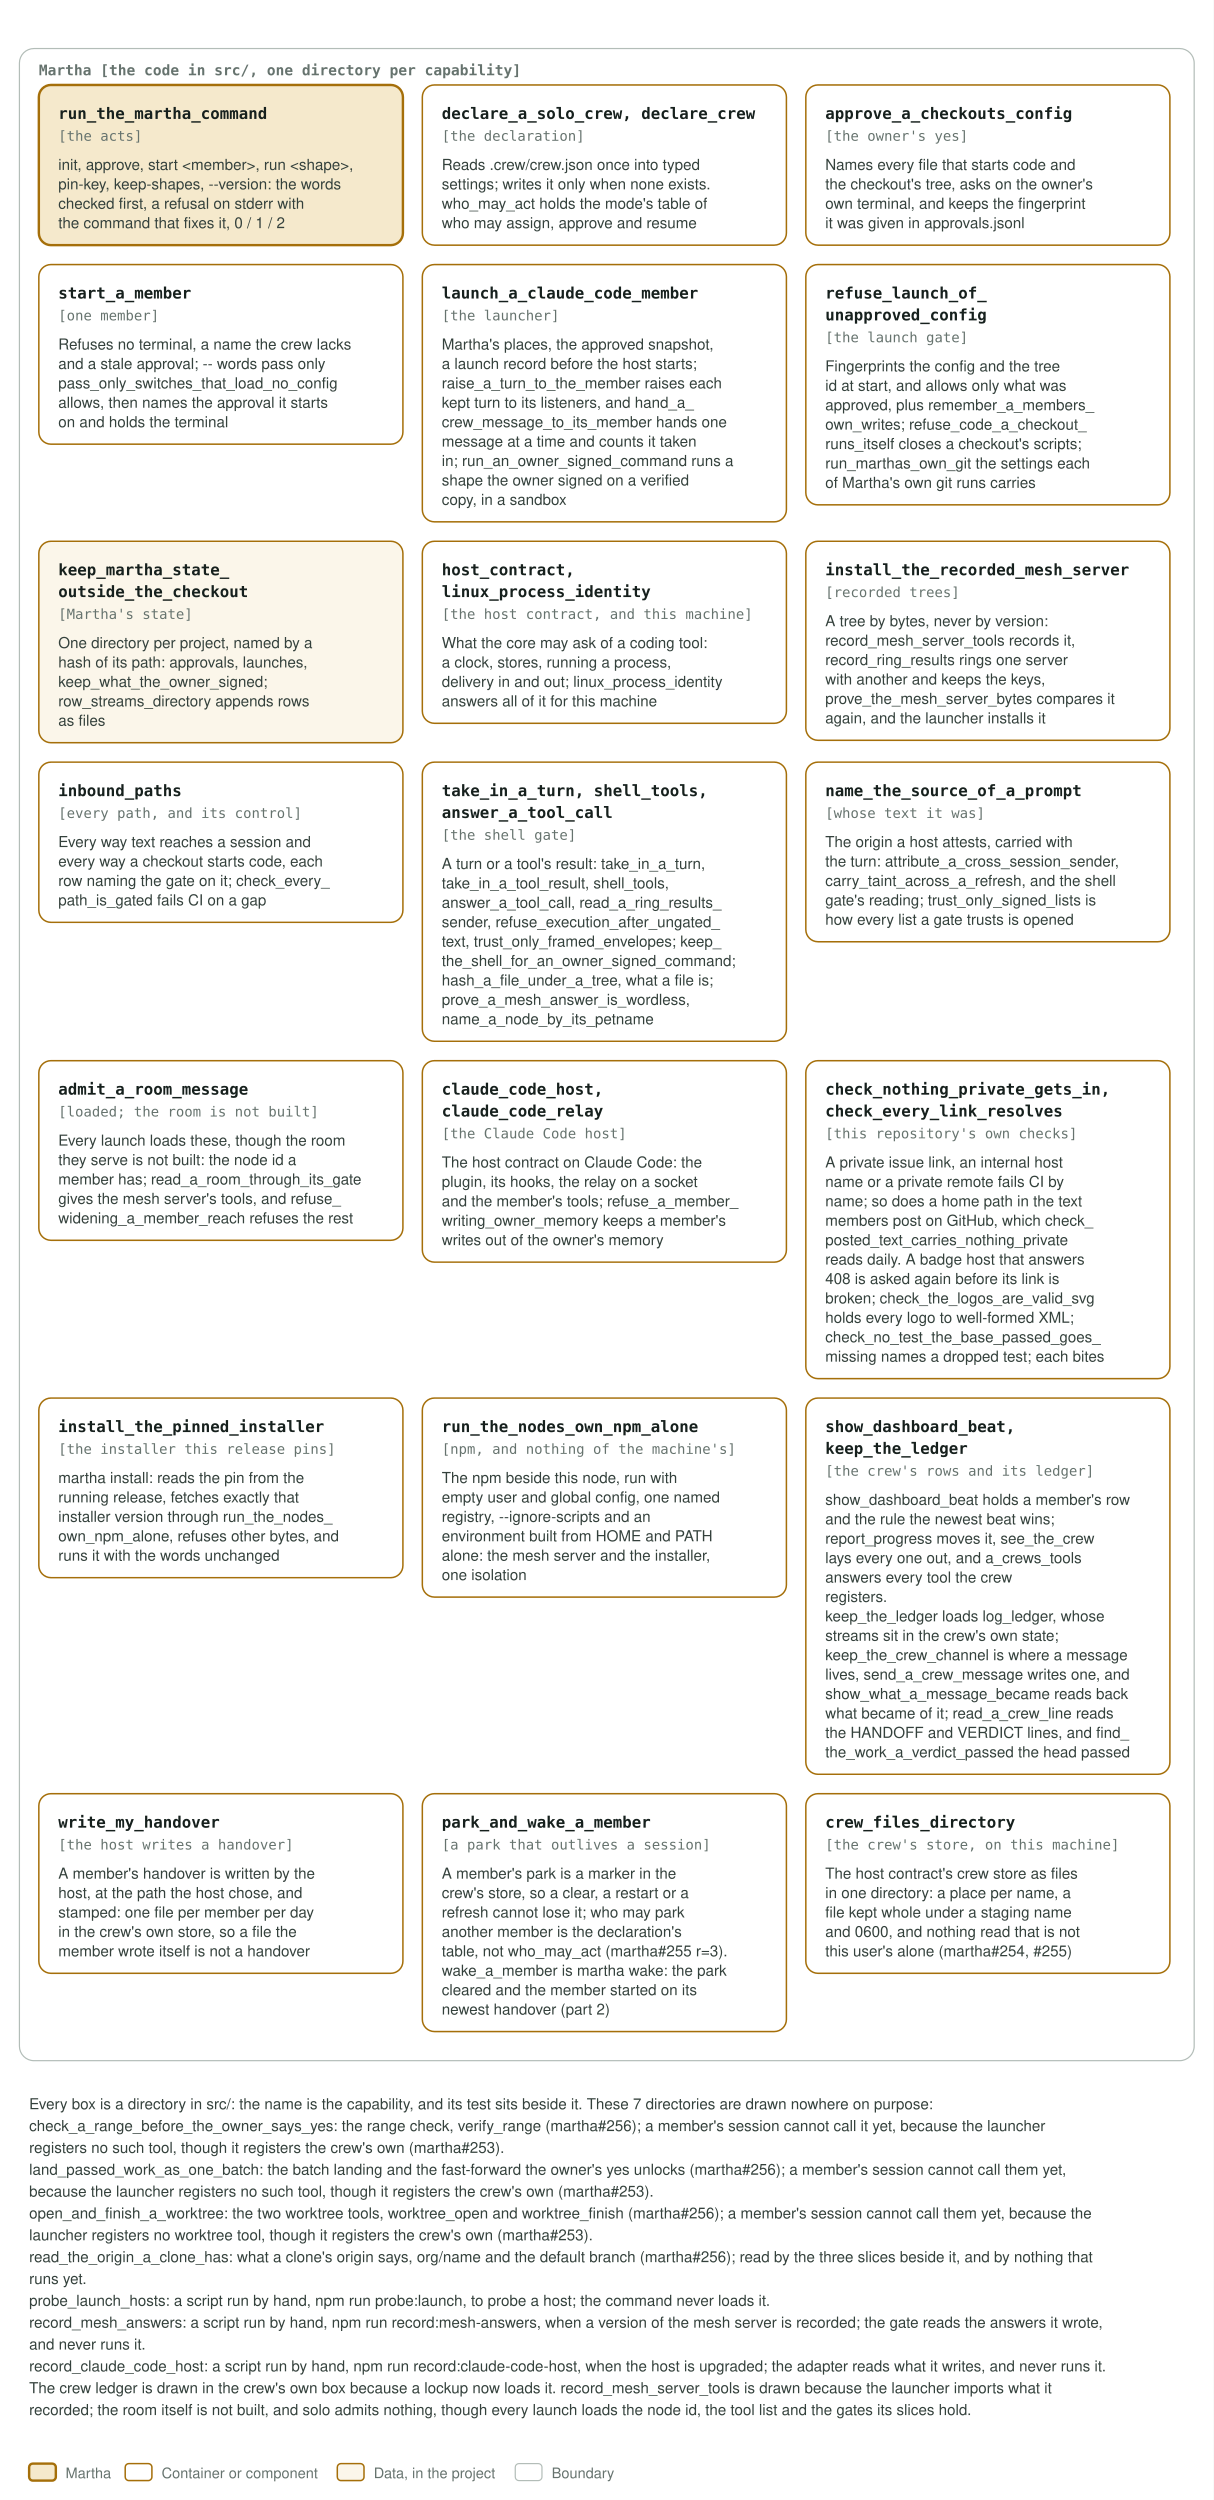
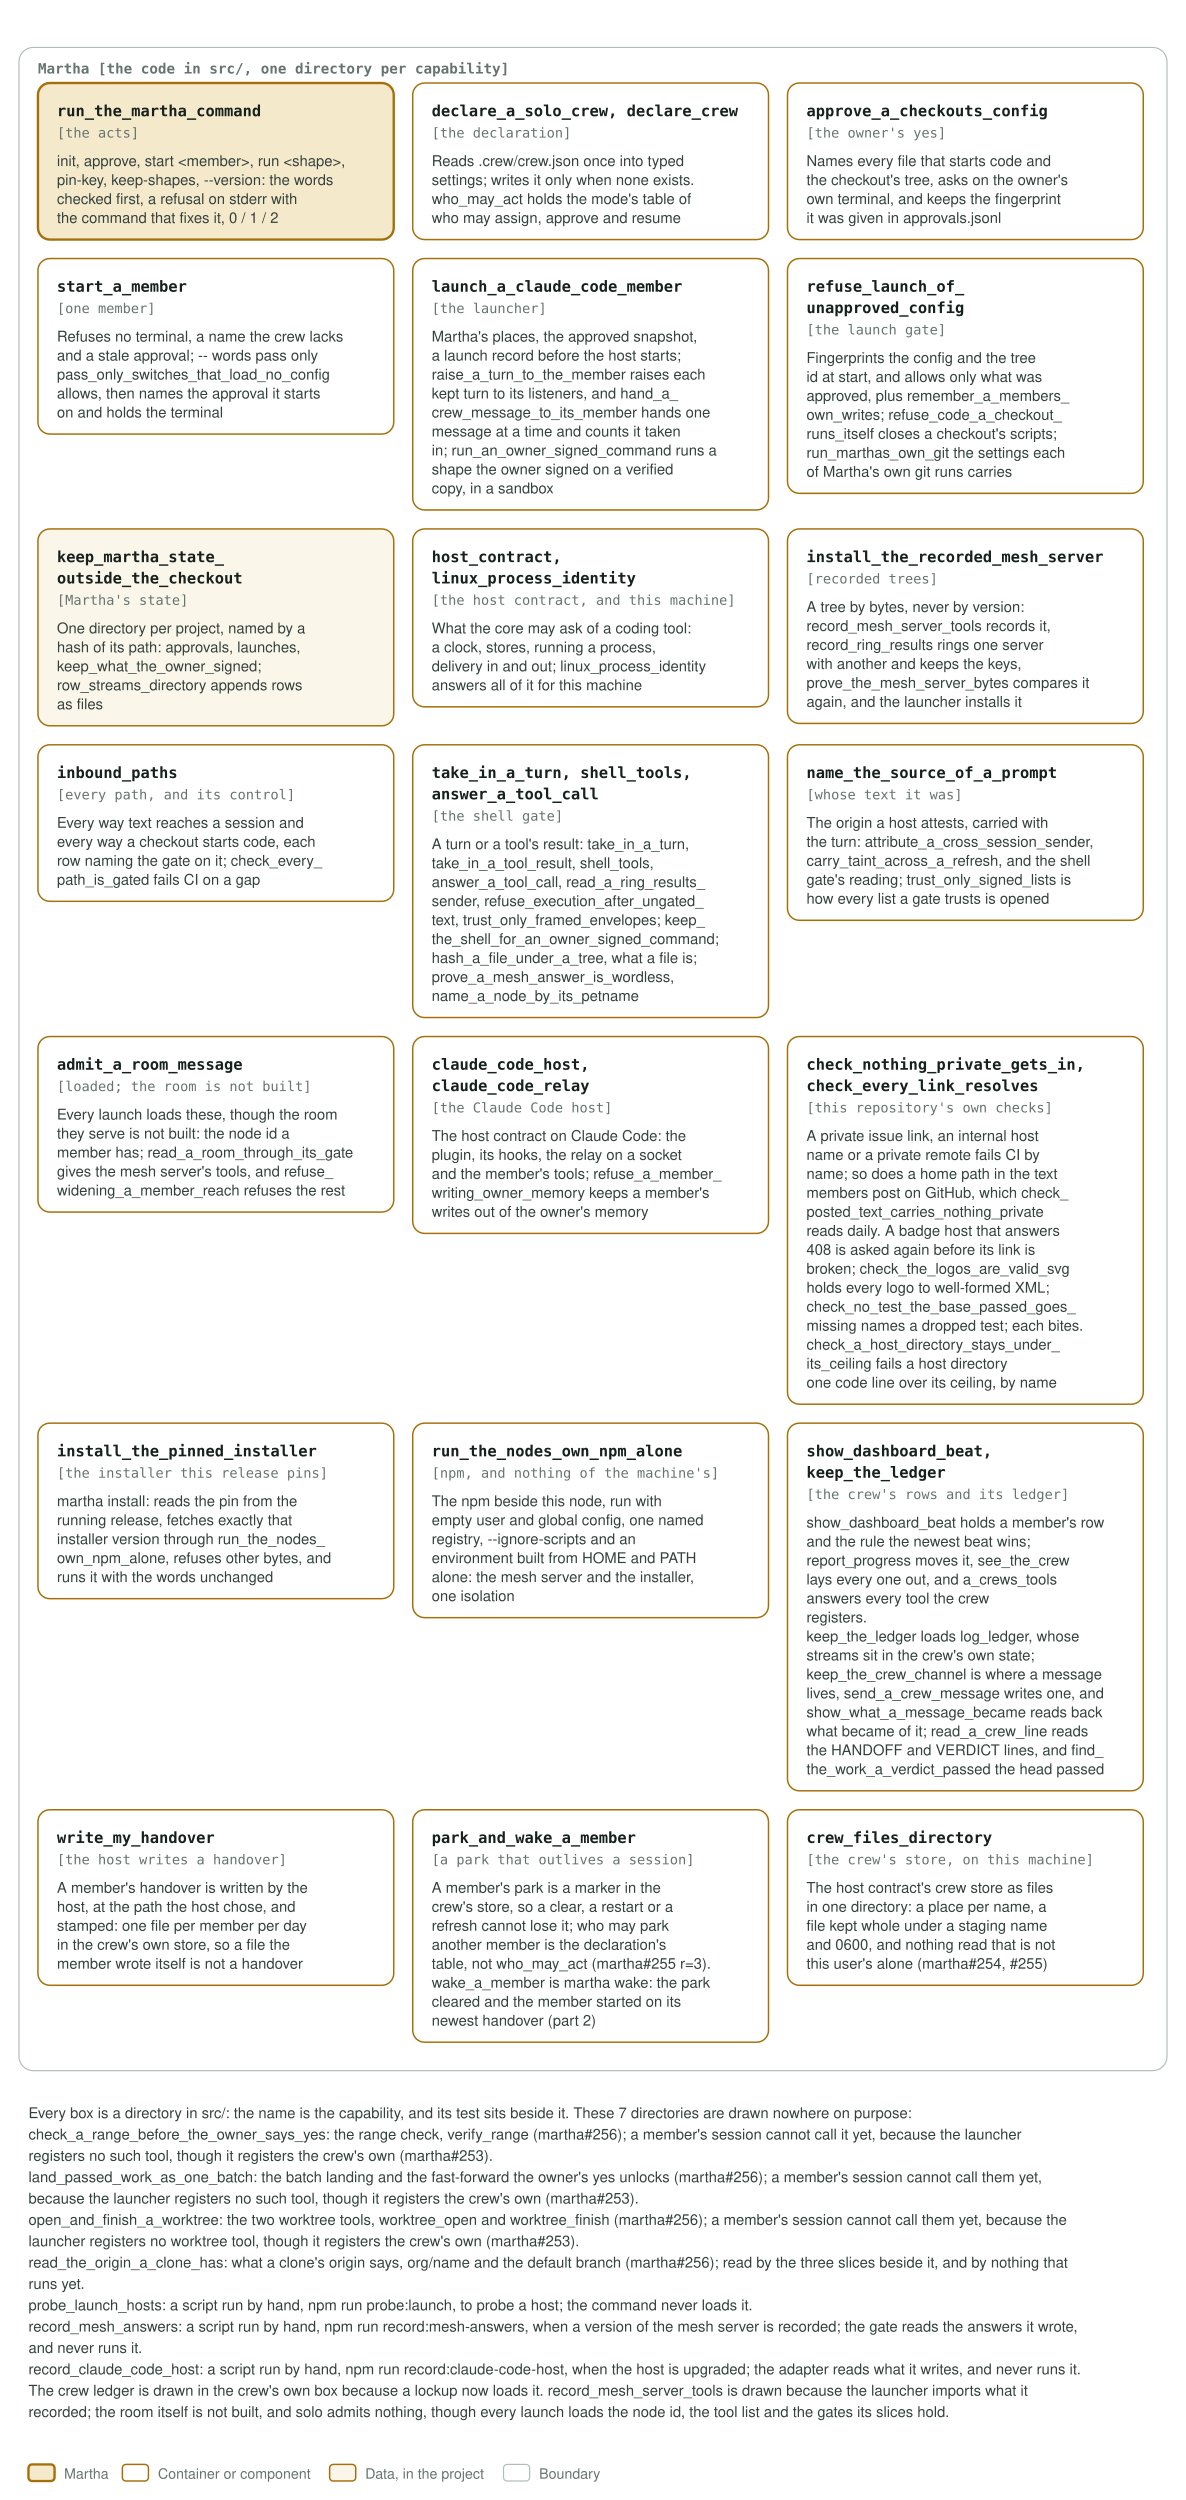
- <svg xmlns="http://www.w3.org/2000/svg" viewBox="0 0 1000 2060" role="img" aria-label="Martha components">
+ <svg xmlns="http://www.w3.org/2000/svg" viewBox="0 0 1000 2108" role="img" aria-label="Martha components">
  <style>
.t-name { font-family: "Atkinson Hyperlegible", "Segoe UI", system-ui, -apple-system, Helvetica, Arial, sans-serif; font-size: 15px; font-weight: 700; }
.t-desc { font-family: "Atkinson Hyperlegible", "Segoe UI", system-ui, -apple-system, Helvetica, Arial, sans-serif; font-size: 12.5px; }
.t-rel { font-family: "Atkinson Hyperlegible", "Segoe UI", system-ui, -apple-system, Helvetica, Arial, sans-serif; font-size: 11.5px; paint-order: stroke; stroke-width: 4px; stroke-linejoin: round; }
.t-code { font-family: "JetBrains Mono", ui-monospace, Menlo, Consolas, monospace; font-size: 13px; font-weight: 600; }
.t-type { font-family: "JetBrains Mono", ui-monospace, Menlo, Consolas, monospace; font-size: 11.5px; }
.t-bound { font-family: "JetBrains Mono", ui-monospace, Menlo, Consolas, monospace; font-size: 12px; font-weight: 600; }
.t-leg { font-family: "Atkinson Hyperlegible", "Segoe UI", system-ui, -apple-system, Helvetica, Arial, sans-serif; font-size: 12px; }
.edge { fill: none; stroke-width: 1.25; }
.edge-team { fill: none; stroke-width: 1.25; stroke-dasharray: 5 4; }
.bg { fill: #FFFFFF; }
.b-sys { fill: #F5E9CC; stroke: #A56F0A; stroke-width: 2; }
.b-per { fill: #E3EBF2; stroke: #3B5B7A; stroke-width: 1.25; }
.b-mac { fill: #E6E4EE; stroke: #5E5A78; stroke-width: 1.25; stroke-dasharray: 5 4; }
.b-ext { fill: #ECEFED; stroke: #8A9791; stroke-width: 1.25; }
.b-cmp { fill: #FFFFFF; stroke: #A56F0A; stroke-width: 1.25; }
.b-dat { fill: #FBF6EA; stroke: #A56F0A; stroke-width: 1.25; }
.b-team { fill: #FFFFFF; stroke: #5E5A78; stroke-width: 1.25; stroke-dasharray: 5 4; }
.b-later { fill: #F3F4F3; stroke: #8A9791; stroke-width: 1.25; stroke-dasharray: 5 4; }
.bound { fill: none; stroke: #B3BDB8; stroke-width: 1; }
.head { fill: #3B5B7A; }
.t-name, .t-code { fill: #16201D; }
.t-type, .t-bound, .t-leg { fill: #66736E; }
.t-desc { fill: #34413C; }
.t-rel { fill: #66736E; stroke: #FFFFFF; }
.edge, .edge-team { stroke: #8A9791; }
.arrowhead { fill: #8A9791; }
@media (prefers-color-scheme: dark) {
.bg { fill: #171F1C; }
.b-sys { fill: #3A2E13; stroke: #E3AA3C; }
.b-per { fill: #1D2A36; stroke: #8EB4D8; }
.b-mac { fill: #26243A; stroke: #A9A4C8; }
.b-ext { fill: #1C2421; stroke: #7D8B85; }
.b-cmp { fill: #171F1C; stroke: #E3AA3C; }
.b-dat { fill: #2A2414; stroke: #E3AA3C; }
.b-team { fill: #171F1C; stroke: #A9A4C8; }
.b-later { fill: #1C2421; stroke: #7D8B85; }
.bound { stroke: #4A5752; }
.head { fill: #8EB4D8; }
.t-name, .t-code { fill: #E6ECE9; }
.t-type, .t-bound, .t-leg { fill: #93A09A; }
.t-desc { fill: #C3CDC8; }
.t-rel { fill: #93A09A; stroke: #171F1C; }
.edge, .edge-team { stroke: #7D8B85; }
.arrowhead { fill: #7D8B85; }
}
</style>
  <defs>
    <marker id="a" viewBox="0 0 10 10" refX="9" refY="5" markerWidth="7" markerHeight="7" orient="auto-start-reverse">
      <path class="arrowhead" d="M0 0L10 5L0 10z" />
    </marker>
  </defs>
-   <rect class="bg" x="0" y="0" width="1000" height="2060" />
+   <rect class="bg" x="0" y="0" width="1000" height="2108" />
  <rect class="b-sys" x="32" y="70" width="300" height="132" rx="10" />
  <text class="t-code" x="48" y="98">run_the_martha_command</text>
  <text class="t-type" x="48" y="116">[the acts]</text>
  <text class="t-desc" x="48" y="140">init, approve, start &lt;member&gt;, run &lt;shape&gt;,</text>
  <text class="t-desc" x="48" y="156">pin-key, keep-shapes, --version: the words</text>
  <text class="t-desc" x="48" y="172">checked first, a refusal on stderr with</text>
  <text class="t-desc" x="48" y="188">the command that fixes it, 0 / 1 / 2</text>
  <rect class="b-cmp" x="348" y="70" width="300" height="132" rx="10" />
  <text class="t-code" x="364" y="98">declare_a_solo_crew, declare_crew</text>
  <text class="t-type" x="364" y="116">[the declaration]</text>
  <text class="t-desc" x="364" y="140">Reads .crew/crew.json once into typed</text>
  <text class="t-desc" x="364" y="156">settings; writes it only when none exists.</text>
  <text class="t-desc" x="364" y="172">who_may_act holds the mode's table of</text>
  <text class="t-desc" x="364" y="188">who may assign, approve and resume</text>
  <rect class="b-cmp" x="664" y="70" width="300" height="132" rx="10" />
  <text class="t-code" x="680" y="98">approve_a_checkouts_config</text>
  <text class="t-type" x="680" y="116">[the owner's yes]</text>
  <text class="t-desc" x="680" y="140">Names every file that starts code and</text>
  <text class="t-desc" x="680" y="156">the checkout's tree, asks on the owner's</text>
  <text class="t-desc" x="680" y="172">own terminal, and keeps the fingerprint</text>
  <text class="t-desc" x="680" y="188">it was given in approvals.jsonl</text>
  <rect class="b-cmp" x="32" y="218" width="300" height="148" rx="10" />
  <text class="t-code" x="48" y="246">start_a_member</text>
  <text class="t-type" x="48" y="264">[one member]</text>
  <text class="t-desc" x="48" y="288">Refuses no terminal, a name the crew lacks</text>
  <text class="t-desc" x="48" y="304">and a stale approval; -- words pass only</text>
  <text class="t-desc" x="48" y="320">pass_only_switches_that_load_no_config</text>
  <text class="t-desc" x="48" y="336">allows, then names the approval it starts</text>
  <text class="t-desc" x="48" y="352">on and holds the terminal</text>
  <rect class="b-cmp" x="348" y="218" width="300" height="212" rx="10" />
  <text class="t-code" x="364" y="246">launch_a_claude_code_member</text>
  <text class="t-type" x="364" y="264">[the launcher]</text>
  <text class="t-desc" x="364" y="288">Martha's places, the approved snapshot,</text>
  <text class="t-desc" x="364" y="304">a launch record before the host starts;</text>
  <text class="t-desc" x="364" y="320">raise_a_turn_to_the_member raises each</text>
  <text class="t-desc" x="364" y="336">kept turn to its listeners, and hand_a_</text>
  <text class="t-desc" x="364" y="352">crew_message_to_its_member hands one</text>
  <text class="t-desc" x="364" y="368">message at a time and counts it taken</text>
  <text class="t-desc" x="364" y="384">in; run_an_owner_signed_command runs a</text>
  <text class="t-desc" x="364" y="400">shape the owner signed on a verified</text>
  <text class="t-desc" x="364" y="416">copy, in a sandbox</text>
  <rect class="b-cmp" x="664" y="218" width="300" height="198" rx="10" />
  <text class="t-code" x="680" y="246">refuse_launch_of_</text>
  <text class="t-code" x="680" y="264">unapproved_config</text>
  <text class="t-type" x="680" y="282">[the launch gate]</text>
  <text class="t-desc" x="680" y="306">Fingerprints the config and the tree</text>
  <text class="t-desc" x="680" y="322">id at start, and allows only what was</text>
  <text class="t-desc" x="680" y="338">approved, plus remember_a_members_</text>
  <text class="t-desc" x="680" y="354">own_writes; refuse_code_a_checkout_</text>
  <text class="t-desc" x="680" y="370">runs_itself closes a checkout's scripts;</text>
  <text class="t-desc" x="680" y="386">run_marthas_own_git the settings each</text>
  <text class="t-desc" x="680" y="402">of Martha's own git runs carries</text>
  <rect class="b-dat" x="32" y="446" width="300" height="166" rx="10" />
  <text class="t-code" x="48" y="474">keep_martha_state_</text>
  <text class="t-code" x="48" y="492">outside_the_checkout</text>
  <text class="t-type" x="48" y="510">[Martha's state]</text>
  <text class="t-desc" x="48" y="534">One directory per project, named by a</text>
  <text class="t-desc" x="48" y="550">hash of its path: approvals, launches,</text>
  <text class="t-desc" x="48" y="566">keep_what_the_owner_signed;</text>
  <text class="t-desc" x="48" y="582">row_streams_directory appends rows</text>
  <text class="t-desc" x="48" y="598">as files</text>
  <rect class="b-cmp" x="348" y="446" width="300" height="150" rx="10" />
  <text class="t-code" x="364" y="474">host_contract,</text>
  <text class="t-code" x="364" y="492">linux_process_identity</text>
  <text class="t-type" x="364" y="510">[the host contract, and this machine]</text>
  <text class="t-desc" x="364" y="534">What the core may ask of a coding tool:</text>
  <text class="t-desc" x="364" y="550">a clock, stores, running a process,</text>
  <text class="t-desc" x="364" y="566">delivery in and out; linux_process_identity</text>
  <text class="t-desc" x="364" y="582">answers all of it for this machine</text>
  <rect class="b-cmp" x="664" y="446" width="300" height="164" rx="10" />
  <text class="t-code" x="680" y="474">install_the_recorded_mesh_server</text>
  <text class="t-type" x="680" y="492">[recorded trees]</text>
  <text class="t-desc" x="680" y="516">A tree by bytes, never by version:</text>
  <text class="t-desc" x="680" y="532">record_mesh_server_tools records it,</text>
  <text class="t-desc" x="680" y="548">record_ring_results rings one server</text>
  <text class="t-desc" x="680" y="564">with another and keeps the keys,</text>
  <text class="t-desc" x="680" y="580">prove_the_mesh_server_bytes compares it</text>
  <text class="t-desc" x="680" y="596">again, and the launcher installs it</text>
  <rect class="b-cmp" x="32" y="628" width="300" height="132" rx="10" />
  <text class="t-code" x="48" y="656">inbound_paths</text>
  <text class="t-type" x="48" y="674">[every path, and its control]</text>
  <text class="t-desc" x="48" y="698">Every way text reaches a session and</text>
  <text class="t-desc" x="48" y="714">every way a checkout starts code, each</text>
  <text class="t-desc" x="48" y="730">row naming the gate on it; check_every_</text>
  <text class="t-desc" x="48" y="746">path_is_gated fails CI on a gap</text>
  <rect class="b-cmp" x="348" y="628" width="300" height="230" rx="10" />
  <text class="t-code" x="364" y="656">take_in_a_turn, shell_tools,</text>
  <text class="t-code" x="364" y="674">answer_a_tool_call</text>
  <text class="t-type" x="364" y="692">[the shell gate]</text>
  <text class="t-desc" x="364" y="716">A turn or a tool's result: take_in_a_turn,</text>
  <text class="t-desc" x="364" y="732">take_in_a_tool_result, shell_tools,</text>
  <text class="t-desc" x="364" y="748">answer_a_tool_call, read_a_ring_results_</text>
  <text class="t-desc" x="364" y="764">sender, refuse_execution_after_ungated_</text>
  <text class="t-desc" x="364" y="780">text, trust_only_framed_envelopes; keep_</text>
  <text class="t-desc" x="364" y="796">the_shell_for_an_owner_signed_command;</text>
  <text class="t-desc" x="364" y="812">hash_a_file_under_a_tree, what a file is;</text>
  <text class="t-desc" x="364" y="828">prove_a_mesh_answer_is_wordless,</text>
  <text class="t-desc" x="364" y="844">name_a_node_by_its_petname</text>
  <rect class="b-cmp" x="664" y="628" width="300" height="148" rx="10" />
  <text class="t-code" x="680" y="656">name_the_source_of_a_prompt</text>
  <text class="t-type" x="680" y="674">[whose text it was]</text>
  <text class="t-desc" x="680" y="698">The origin a host attests, carried with</text>
  <text class="t-desc" x="680" y="714">the turn: attribute_a_cross_session_sender,</text>
  <text class="t-desc" x="680" y="730">carry_taint_across_a_refresh, and the shell</text>
  <text class="t-desc" x="680" y="746">gate's reading; trust_only_signed_lists is</text>
  <text class="t-desc" x="680" y="762">how every list a gate trusts is opened</text>
  <rect class="b-cmp" x="32" y="874" width="300" height="148" rx="10" />
  <text class="t-code" x="48" y="902">admit_a_room_message</text>
  <text class="t-type" x="48" y="920">[loaded; the room is not built]</text>
  <text class="t-desc" x="48" y="944">Every launch loads these, though the room</text>
  <text class="t-desc" x="48" y="960">they serve is not built: the node id a</text>
  <text class="t-desc" x="48" y="976">member has; read_a_room_through_its_gate</text>
  <text class="t-desc" x="48" y="992">gives the mesh server's tools, and refuse_</text>
  <text class="t-desc" x="48" y="1008">widening_a_member_reach refuses the rest</text>
  <rect class="b-cmp" x="348" y="874" width="300" height="166" rx="10" />
  <text class="t-code" x="364" y="902">claude_code_host,</text>
  <text class="t-code" x="364" y="920">claude_code_relay</text>
  <text class="t-type" x="364" y="938">[the Claude Code host]</text>
  <text class="t-desc" x="364" y="962">The host contract on Claude Code: the</text>
  <text class="t-desc" x="364" y="978">plugin, its hooks, the relay on a socket</text>
  <text class="t-desc" x="364" y="994">and the member's tools; refuse_a_member_</text>
  <text class="t-desc" x="364" y="1010">writing_owner_memory keeps a member's</text>
  <text class="t-desc" x="364" y="1026">writes out of the owner's memory</text>
-   <rect class="b-cmp" x="664" y="874" width="300" height="262" rx="10" />
+   <rect class="b-cmp" x="664" y="874" width="300" height="310" rx="10" />
  <text class="t-code" x="680" y="902">check_nothing_private_gets_in,</text>
  <text class="t-code" x="680" y="920">check_every_link_resolves</text>
  <text class="t-type" x="680" y="938">[this repository's own checks]</text>
  <text class="t-desc" x="680" y="962">A private issue link, an internal host</text>
  <text class="t-desc" x="680" y="978">name or a private remote fails CI by</text>
  <text class="t-desc" x="680" y="994">name; so does a home path in the text</text>
  <text class="t-desc" x="680" y="1010">members post on GitHub, which check_</text>
  <text class="t-desc" x="680" y="1026">posted_text_carries_nothing_private</text>
  <text class="t-desc" x="680" y="1042">reads daily. A badge host that answers</text>
  <text class="t-desc" x="680" y="1058">408 is asked again before its link is</text>
  <text class="t-desc" x="680" y="1074">broken; check_the_logos_are_valid_svg</text>
  <text class="t-desc" x="680" y="1090">holds every logo to well-formed XML;</text>
  <text class="t-desc" x="680" y="1106">check_no_test_the_base_passed_goes_</text>
-   <text class="t-desc" x="680" y="1122">missing names a dropped test; each bites</text>
-   <rect class="b-cmp" x="32" y="1152" width="300" height="148" rx="10" />
-   <text class="t-code" x="48" y="1180">install_the_pinned_installer</text>
-   <text class="t-type" x="48" y="1198">[the installer this release pins]</text>
-   <text class="t-desc" x="48" y="1222">martha install: reads the pin from the</text>
-   <text class="t-desc" x="48" y="1238">running release, fetches exactly that</text>
-   <text class="t-desc" x="48" y="1254">installer version through run_the_nodes_</text>
-   <text class="t-desc" x="48" y="1270">own_npm_alone, refuses other bytes, and</text>
-   <text class="t-desc" x="48" y="1286">runs it with the words unchanged</text>
-   <rect class="b-cmp" x="348" y="1152" width="300" height="164" rx="10" />
-   <text class="t-code" x="364" y="1180">run_the_nodes_own_npm_alone</text>
-   <text class="t-type" x="364" y="1198">[npm, and nothing of the machine's]</text>
-   <text class="t-desc" x="364" y="1222">The npm beside this node, run with</text>
-   <text class="t-desc" x="364" y="1238">empty user and global config, one named</text>
-   <text class="t-desc" x="364" y="1254">registry, --ignore-scripts and an</text>
-   <text class="t-desc" x="364" y="1270">environment built from HOME and PATH</text>
-   <text class="t-desc" x="364" y="1286">alone: the mesh server and the installer,</text>
-   <text class="t-desc" x="364" y="1302">one isolation</text>
-   <rect class="b-cmp" x="664" y="1152" width="300" height="310" rx="10" />
-   <text class="t-code" x="680" y="1180">show_dashboard_beat,</text>
-   <text class="t-code" x="680" y="1198">keep_the_ledger</text>
-   <text class="t-type" x="680" y="1216">[the crew's rows and its ledger]</text>
-   <text class="t-desc" x="680" y="1240">show_dashboard_beat holds a member's row</text>
-   <text class="t-desc" x="680" y="1256">and the rule the newest beat wins;</text>
-   <text class="t-desc" x="680" y="1272">report_progress moves it, see_the_crew</text>
-   <text class="t-desc" x="680" y="1288">lays every one out, and a_crews_tools</text>
-   <text class="t-desc" x="680" y="1304">answers every tool the crew</text>
-   <text class="t-desc" x="680" y="1320">registers.</text>
-   <text class="t-desc" x="680" y="1336">keep_the_ledger loads log_ledger, whose</text>
-   <text class="t-desc" x="680" y="1352">streams sit in the crew's own state;</text>
-   <text class="t-desc" x="680" y="1368">keep_the_crew_channel is where a message</text>
-   <text class="t-desc" x="680" y="1384">lives, send_a_crew_message writes one, and</text>
-   <text class="t-desc" x="680" y="1400">show_what_a_message_became reads back</text>
-   <text class="t-desc" x="680" y="1416">what became of it; read_a_crew_line reads</text>
-   <text class="t-desc" x="680" y="1432">the HANDOFF and VERDICT lines, and find_</text>
-   <text class="t-desc" x="680" y="1448">the_work_a_verdict_passed the head passed</text>
-   <rect class="b-cmp" x="32" y="1478" width="300" height="148" rx="10" />
-   <text class="t-code" x="48" y="1506">write_my_handover</text>
-   <text class="t-type" x="48" y="1524">[the host writes a handover]</text>
-   <text class="t-desc" x="48" y="1548">A member's handover is written by the</text>
-   <text class="t-desc" x="48" y="1564">host, at the path the host chose, and</text>
-   <text class="t-desc" x="48" y="1580">stamped: one file per member per day</text>
-   <text class="t-desc" x="48" y="1596">in the crew's own store, so a file the</text>
-   <text class="t-desc" x="48" y="1612">member wrote itself is not a handover</text>
-   <rect class="b-cmp" x="348" y="1478" width="300" height="196" rx="10" />
-   <text class="t-code" x="364" y="1506">park_and_wake_a_member</text>
-   <text class="t-type" x="364" y="1524">[a park that outlives a session]</text>
-   <text class="t-desc" x="364" y="1548">A member's park is a marker in the</text>
-   <text class="t-desc" x="364" y="1564">crew's store, so a clear, a restart or a</text>
-   <text class="t-desc" x="364" y="1580">refresh cannot lose it; who may park</text>
-   <text class="t-desc" x="364" y="1596">another member is the declaration's</text>
-   <text class="t-desc" x="364" y="1612">table, not who_may_act (martha#255 r=3).</text>
-   <text class="t-desc" x="364" y="1628">wake_a_member is martha wake: the park</text>
-   <text class="t-desc" x="364" y="1644">cleared and the member started on its</text>
-   <text class="t-desc" x="364" y="1660">newest handover (part 2)</text>
-   <rect class="b-cmp" x="664" y="1478" width="300" height="148" rx="10" />
-   <text class="t-code" x="680" y="1506">crew_files_directory</text>
-   <text class="t-type" x="680" y="1524">[the crew's store, on this machine]</text>
-   <text class="t-desc" x="680" y="1548">The host contract's crew store as files</text>
-   <text class="t-desc" x="680" y="1564">in one directory: a place per name, a</text>
-   <text class="t-desc" x="680" y="1580">file kept whole under a staging name</text>
-   <text class="t-desc" x="680" y="1596">and 0600, and nothing read that is not</text>
-   <text class="t-desc" x="680" y="1612">this user's alone (martha#254, #255)</text>
-   <rect class="bound" x="16" y="40" width="968" height="1658" rx="12" />
+   <text class="t-desc" x="680" y="1122">missing names a dropped test; each bites.</text>
+   <text class="t-desc" x="680" y="1138">check_a_host_directory_stays_under_</text>
+   <text class="t-desc" x="680" y="1154">its_ceiling fails a host directory</text>
+   <text class="t-desc" x="680" y="1170">one code line over its ceiling, by name</text>
+   <rect class="b-cmp" x="32" y="1200" width="300" height="148" rx="10" />
+   <text class="t-code" x="48" y="1228">install_the_pinned_installer</text>
+   <text class="t-type" x="48" y="1246">[the installer this release pins]</text>
+   <text class="t-desc" x="48" y="1270">martha install: reads the pin from the</text>
+   <text class="t-desc" x="48" y="1286">running release, fetches exactly that</text>
+   <text class="t-desc" x="48" y="1302">installer version through run_the_nodes_</text>
+   <text class="t-desc" x="48" y="1318">own_npm_alone, refuses other bytes, and</text>
+   <text class="t-desc" x="48" y="1334">runs it with the words unchanged</text>
+   <rect class="b-cmp" x="348" y="1200" width="300" height="164" rx="10" />
+   <text class="t-code" x="364" y="1228">run_the_nodes_own_npm_alone</text>
+   <text class="t-type" x="364" y="1246">[npm, and nothing of the machine's]</text>
+   <text class="t-desc" x="364" y="1270">The npm beside this node, run with</text>
+   <text class="t-desc" x="364" y="1286">empty user and global config, one named</text>
+   <text class="t-desc" x="364" y="1302">registry, --ignore-scripts and an</text>
+   <text class="t-desc" x="364" y="1318">environment built from HOME and PATH</text>
+   <text class="t-desc" x="364" y="1334">alone: the mesh server and the installer,</text>
+   <text class="t-desc" x="364" y="1350">one isolation</text>
+   <rect class="b-cmp" x="664" y="1200" width="300" height="310" rx="10" />
+   <text class="t-code" x="680" y="1228">show_dashboard_beat,</text>
+   <text class="t-code" x="680" y="1246">keep_the_ledger</text>
+   <text class="t-type" x="680" y="1264">[the crew's rows and its ledger]</text>
+   <text class="t-desc" x="680" y="1288">show_dashboard_beat holds a member's row</text>
+   <text class="t-desc" x="680" y="1304">and the rule the newest beat wins;</text>
+   <text class="t-desc" x="680" y="1320">report_progress moves it, see_the_crew</text>
+   <text class="t-desc" x="680" y="1336">lays every one out, and a_crews_tools</text>
+   <text class="t-desc" x="680" y="1352">answers every tool the crew</text>
+   <text class="t-desc" x="680" y="1368">registers.</text>
+   <text class="t-desc" x="680" y="1384">keep_the_ledger loads log_ledger, whose</text>
+   <text class="t-desc" x="680" y="1400">streams sit in the crew's own state;</text>
+   <text class="t-desc" x="680" y="1416">keep_the_crew_channel is where a message</text>
+   <text class="t-desc" x="680" y="1432">lives, send_a_crew_message writes one, and</text>
+   <text class="t-desc" x="680" y="1448">show_what_a_message_became reads back</text>
+   <text class="t-desc" x="680" y="1464">what became of it; read_a_crew_line reads</text>
+   <text class="t-desc" x="680" y="1480">the HANDOFF and VERDICT lines, and find_</text>
+   <text class="t-desc" x="680" y="1496">the_work_a_verdict_passed the head passed</text>
+   <rect class="b-cmp" x="32" y="1526" width="300" height="148" rx="10" />
+   <text class="t-code" x="48" y="1554">write_my_handover</text>
+   <text class="t-type" x="48" y="1572">[the host writes a handover]</text>
+   <text class="t-desc" x="48" y="1596">A member's handover is written by the</text>
+   <text class="t-desc" x="48" y="1612">host, at the path the host chose, and</text>
+   <text class="t-desc" x="48" y="1628">stamped: one file per member per day</text>
+   <text class="t-desc" x="48" y="1644">in the crew's own store, so a file the</text>
+   <text class="t-desc" x="48" y="1660">member wrote itself is not a handover</text>
+   <rect class="b-cmp" x="348" y="1526" width="300" height="196" rx="10" />
+   <text class="t-code" x="364" y="1554">park_and_wake_a_member</text>
+   <text class="t-type" x="364" y="1572">[a park that outlives a session]</text>
+   <text class="t-desc" x="364" y="1596">A member's park is a marker in the</text>
+   <text class="t-desc" x="364" y="1612">crew's store, so a clear, a restart or a</text>
+   <text class="t-desc" x="364" y="1628">refresh cannot lose it; who may park</text>
+   <text class="t-desc" x="364" y="1644">another member is the declaration's</text>
+   <text class="t-desc" x="364" y="1660">table, not who_may_act (martha#255 r=3).</text>
+   <text class="t-desc" x="364" y="1676">wake_a_member is martha wake: the park</text>
+   <text class="t-desc" x="364" y="1692">cleared and the member started on its</text>
+   <text class="t-desc" x="364" y="1708">newest handover (part 2)</text>
+   <rect class="b-cmp" x="664" y="1526" width="300" height="148" rx="10" />
+   <text class="t-code" x="680" y="1554">crew_files_directory</text>
+   <text class="t-type" x="680" y="1572">[the crew's store, on this machine]</text>
+   <text class="t-desc" x="680" y="1596">The host contract's crew store as files</text>
+   <text class="t-desc" x="680" y="1612">in one directory: a place per name, a</text>
+   <text class="t-desc" x="680" y="1628">file kept whole under a staging name</text>
+   <text class="t-desc" x="680" y="1644">and 0600, and nothing read that is not</text>
+   <text class="t-desc" x="680" y="1660">this user's alone (martha#254, #255)</text>
+   <rect class="bound" x="16" y="40" width="968" height="1706" rx="12" />
  <text class="t-bound" x="32" y="62">Martha [the code in src/, one directory per capability]</text>
-   <text class="t-desc" x="24" y="1738">Every box is a directory in src/: the name is the capability, and its test sits beside it. These 7 directories are drawn nowhere on purpose:</text>
-   <text class="t-desc" x="24" y="1756">check_a_range_before_the_owner_says_yes: the range check, verify_range (martha#256); a member's session cannot call it yet, because the launcher</text>
-   <text class="t-desc" x="24" y="1774">registers no such tool, though it registers the crew's own (martha#253).</text>
-   <text class="t-desc" x="24" y="1792">land_passed_work_as_one_batch: the batch landing and the fast-forward the owner's yes unlocks (martha#256); a member's session cannot call them yet,</text>
-   <text class="t-desc" x="24" y="1810">because the launcher registers no such tool, though it registers the crew's own (martha#253).</text>
-   <text class="t-desc" x="24" y="1828">open_and_finish_a_worktree: the two worktree tools, worktree_open and worktree_finish (martha#256); a member's session cannot call them yet, because the</text>
-   <text class="t-desc" x="24" y="1846">launcher registers no worktree tool, though it registers the crew's own (martha#253).</text>
-   <text class="t-desc" x="24" y="1864">read_the_origin_a_clone_has: what a clone's origin says, org/name and the default branch (martha#256); read by the three slices beside it, and by nothing that</text>
-   <text class="t-desc" x="24" y="1882">runs yet.</text>
-   <text class="t-desc" x="24" y="1900">probe_launch_hosts: a script run by hand, npm run probe:launch, to probe a host; the command never loads it.</text>
-   <text class="t-desc" x="24" y="1918">record_mesh_answers: a script run by hand, npm run record:mesh-answers, when a version of the mesh server is recorded; the gate reads the answers it wrote,</text>
-   <text class="t-desc" x="24" y="1936">and never runs it.</text>
-   <text class="t-desc" x="24" y="1954">record_claude_code_host: a script run by hand, npm run record:claude-code-host, when the host is upgraded; the adapter reads what it writes, and never runs it.</text>
-   <text class="t-desc" x="24" y="1972">The crew ledger is drawn in the crew's own box because a lockup now loads it. record_mesh_server_tools is drawn because the launcher imports what it</text>
-   <text class="t-desc" x="24" y="1990">recorded; the room itself is not built, and solo admits nothing, though every launch loads the node id, the tool list and the gates its slices hold.</text>
-   <rect class="b-sys" x="24" y="2030" width="22" height="14" rx="3" />
-   <text class="t-leg" x="54" y="2042">Martha</text>
-   <rect class="b-cmp" x="103.168" y="2030" width="22" height="14" rx="3" />
-   <text class="t-leg" x="133.168" y="2042">Container or component</text>
-   <rect class="b-dat" x="277.94" y="2030" width="22" height="14" rx="3" />
-   <text class="t-leg" x="307.94" y="2042">Data, in the project</text>
-   <rect class="bound" x="424.572" y="2030" width="22" height="14" rx="3" />
-   <text class="t-leg" x="454.572" y="2042">Boundary</text>
+   <text class="t-desc" x="24" y="1786">Every box is a directory in src/: the name is the capability, and its test sits beside it. These 7 directories are drawn nowhere on purpose:</text>
+   <text class="t-desc" x="24" y="1804">check_a_range_before_the_owner_says_yes: the range check, verify_range (martha#256); a member's session cannot call it yet, because the launcher</text>
+   <text class="t-desc" x="24" y="1822">registers no such tool, though it registers the crew's own (martha#253).</text>
+   <text class="t-desc" x="24" y="1840">land_passed_work_as_one_batch: the batch landing and the fast-forward the owner's yes unlocks (martha#256); a member's session cannot call them yet,</text>
+   <text class="t-desc" x="24" y="1858">because the launcher registers no such tool, though it registers the crew's own (martha#253).</text>
+   <text class="t-desc" x="24" y="1876">open_and_finish_a_worktree: the two worktree tools, worktree_open and worktree_finish (martha#256); a member's session cannot call them yet, because the</text>
+   <text class="t-desc" x="24" y="1894">launcher registers no worktree tool, though it registers the crew's own (martha#253).</text>
+   <text class="t-desc" x="24" y="1912">read_the_origin_a_clone_has: what a clone's origin says, org/name and the default branch (martha#256); read by the three slices beside it, and by nothing that</text>
+   <text class="t-desc" x="24" y="1930">runs yet.</text>
+   <text class="t-desc" x="24" y="1948">probe_launch_hosts: a script run by hand, npm run probe:launch, to probe a host; the command never loads it.</text>
+   <text class="t-desc" x="24" y="1966">record_mesh_answers: a script run by hand, npm run record:mesh-answers, when a version of the mesh server is recorded; the gate reads the answers it wrote,</text>
+   <text class="t-desc" x="24" y="1984">and never runs it.</text>
+   <text class="t-desc" x="24" y="2002">record_claude_code_host: a script run by hand, npm run record:claude-code-host, when the host is upgraded; the adapter reads what it writes, and never runs it.</text>
+   <text class="t-desc" x="24" y="2020">The crew ledger is drawn in the crew's own box because a lockup now loads it. record_mesh_server_tools is drawn because the launcher imports what it</text>
+   <text class="t-desc" x="24" y="2038">recorded; the room itself is not built, and solo admits nothing, though every launch loads the node id, the tool list and the gates its slices hold.</text>
+   <rect class="b-sys" x="24" y="2078" width="22" height="14" rx="3" />
+   <text class="t-leg" x="54" y="2090">Martha</text>
+   <rect class="b-cmp" x="103.168" y="2078" width="22" height="14" rx="3" />
+   <text class="t-leg" x="133.168" y="2090">Container or component</text>
+   <rect class="b-dat" x="277.94" y="2078" width="22" height="14" rx="3" />
+   <text class="t-leg" x="307.94" y="2090">Data, in the project</text>
+   <rect class="bound" x="424.572" y="2078" width="22" height="14" rx="3" />
+   <text class="t-leg" x="454.572" y="2090">Boundary</text>
</svg>
